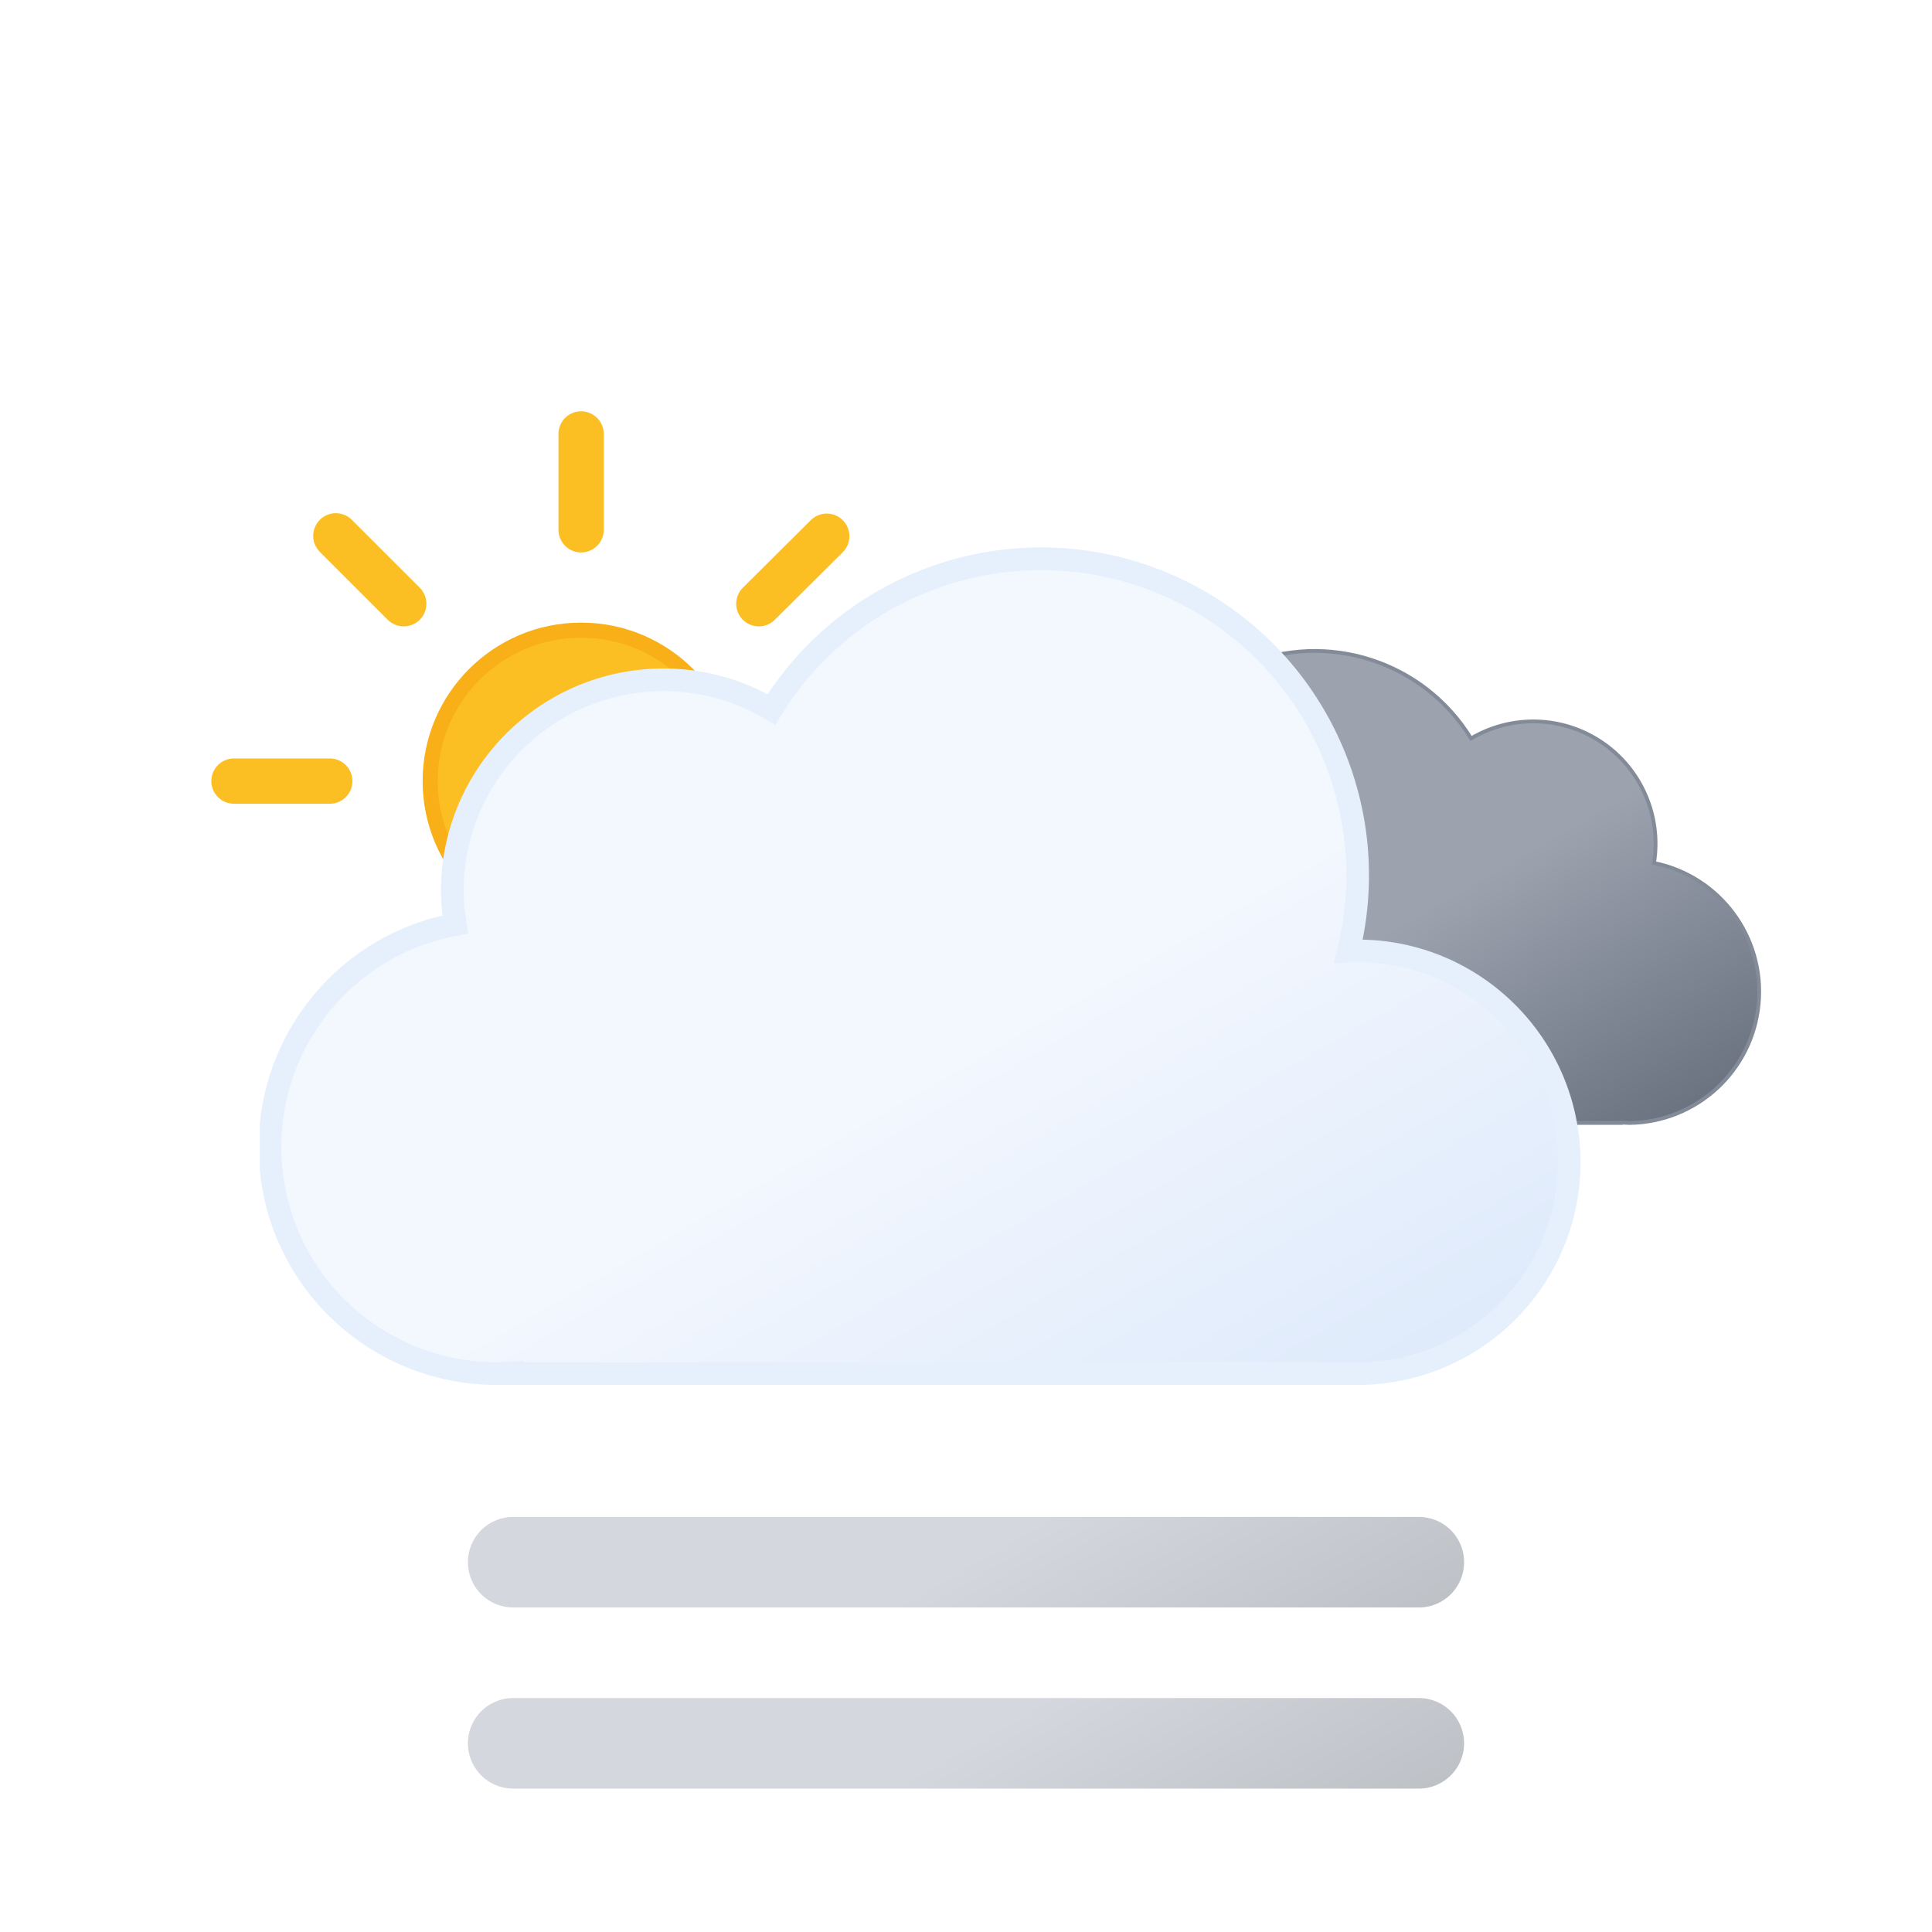
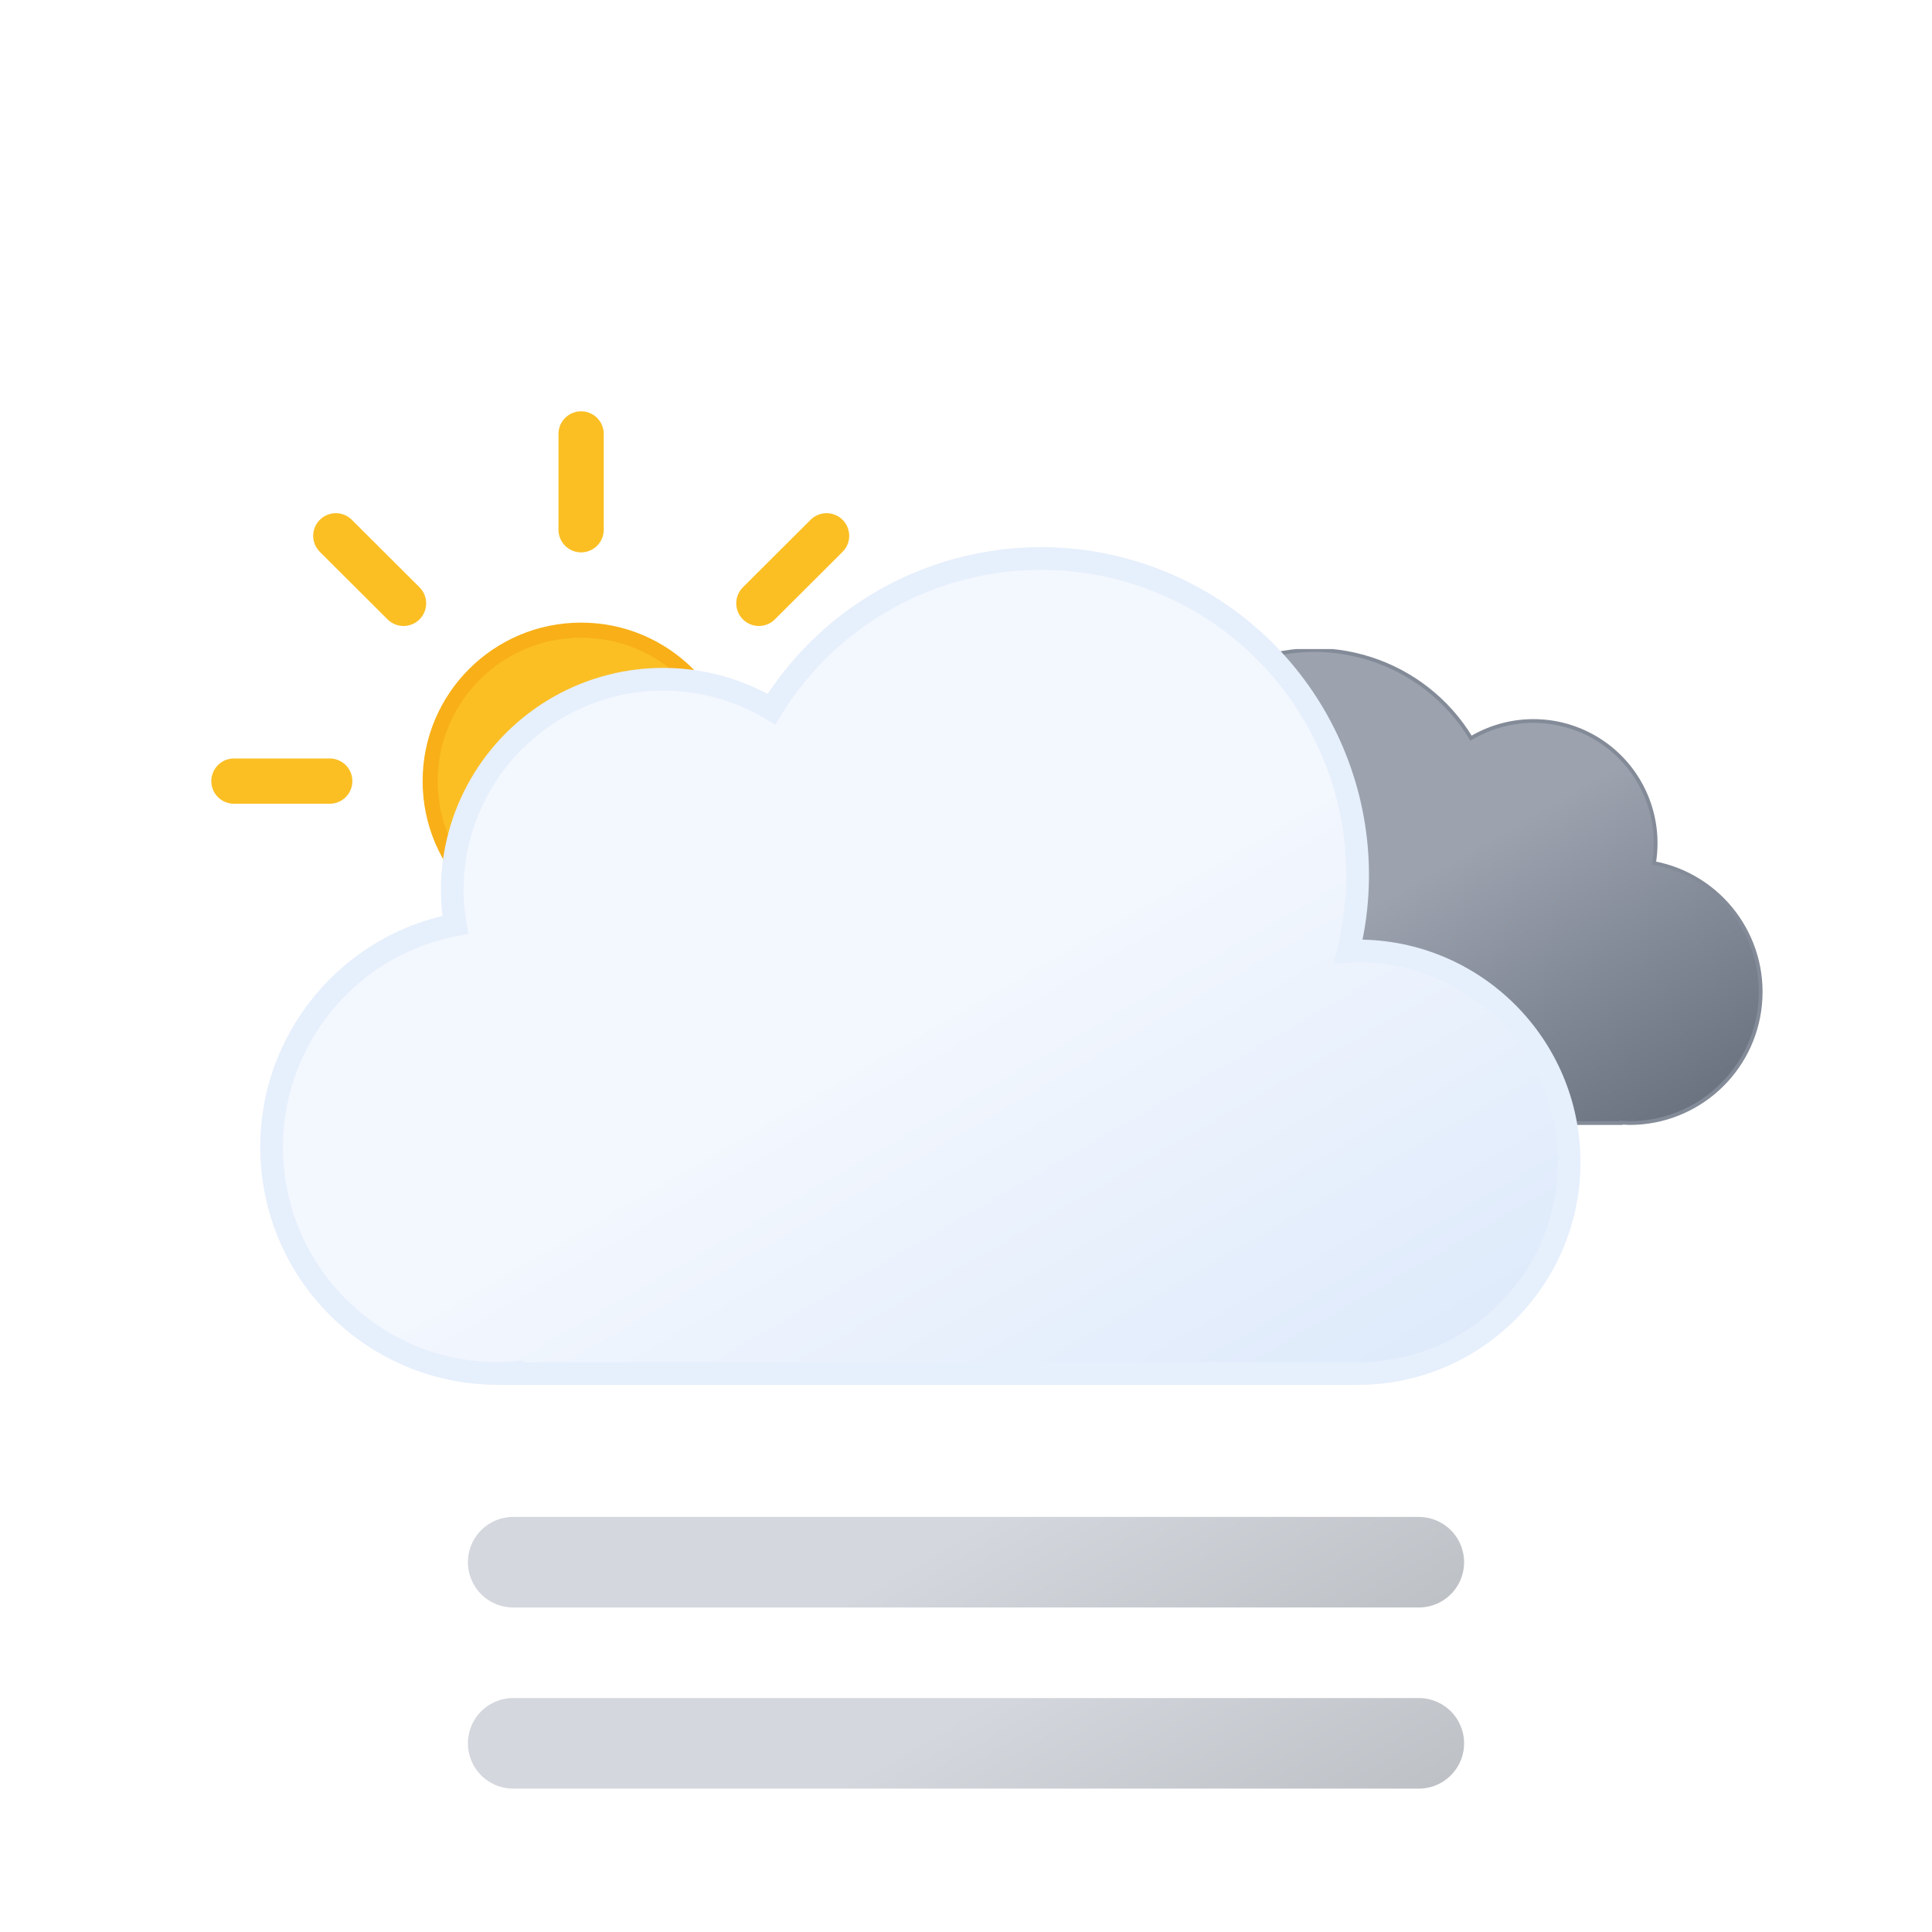
<svg xmlns="http://www.w3.org/2000/svg" xmlns:xlink="http://www.w3.org/1999/xlink" viewBox="0 0 512 512">
  <defs>
-     <symbol id="f" viewBox="0 0 196 196">
-       <circle cx="98" cy="98" r="40" fill="url(#a)" stroke="#f8af18" stroke-miterlimit="10" stroke-width="4" />
-       <path fill="none" stroke="#fbbf24" stroke-linecap="round" stroke-miterlimit="10" stroke-width="12" d="M98 31.4V6m0 184v-25.4M145.1 51l18-17.9M33 163l18-17.9M51 51 33 33m130.1 130.1-18-18M6 98h25.4M190 98h-25.4" />
-     </symbol>
-     <symbol id="d" viewBox="0 0 200.3 126.1">
-       <path fill="url(#b)" stroke="#848b98" stroke-miterlimit="10" d="M.5 93.2a32.4 32.4 0 0032.4 32.4h129.8v-.1l2.3.1a34.8 34.8 0 006.5-68.9 32.4 32.4 0 00-48.5-33 48.6 48.6 0 00-88.6 37.1h-1.5A32.4 32.4 0 00.5 93.1Z" />
-     </symbol>
-     <symbol id="e" viewBox="0 0 350 222">
-       <path fill="url(#c)" stroke="#e6effc" stroke-miterlimit="10" stroke-width="6" d="m291 107-2.5.1A83.9 83.9 0 00135.6 43 56 56 0 0051 91a56.6 56.6 0 00.8 9A60 60 0 0063 219l4-.2v.2h224a56 56 0 000-112Z" />
-     </symbol>
-     <symbol id="g" viewBox="0 0 398 222">
-       <use xlink:href="#d" width="200.3" height="126.1" transform="translate(198 27)" />
-       <use xlink:href="#e" width="350" height="222" />
-     </symbol>
-     <symbol id="j" viewBox="0 0 410.8 258">
-       <use xlink:href="#f" width="196" height="196" />
-       <use xlink:href="#g" width="398" height="222" transform="translate(12.84 36)" />
-     </symbol>
-     <symbol id="k" viewBox="0 0 264 72">
-       <path fill="none" stroke="url(#h)" stroke-linecap="round" stroke-miterlimit="10" stroke-width="24" d="M12 60h240" />
-       <path fill="none" stroke="url(#i)" stroke-linecap="round" stroke-miterlimit="10" stroke-width="24" d="M12 12h240" />
-     </symbol>
-     <linearGradient id="c" x1="99.5" x2="232.6" y1="30.7" y2="261.4" gradientUnits="userSpaceOnUse">
+     <linearGradient id="a" x1="99.45" y1="30.68" x2="232.64" y2="261.37" gradientUnits="userSpaceOnUse">
      <stop offset="0" stop-color="#f3f7fe" />
-       <stop offset=".5" stop-color="#f3f7fe" />
+       <stop offset="0.45" stop-color="#f3f7fe" />
      <stop offset="1" stop-color="#deeafb" />
    </linearGradient>
-     <linearGradient id="b" x1="52.7" x2="133.4" y1="9.6" y2="149.3" gradientUnits="userSpaceOnUse">
+     <linearGradient id="b" x1="52.74" y1="9.62" x2="133.36" y2="149.27" gradientUnits="userSpaceOnUse">
      <stop offset="0" stop-color="#9ca3af" />
-       <stop offset=".5" stop-color="#9ca3af" />
+       <stop offset="0.45" stop-color="#9ca3af" />
      <stop offset="1" stop-color="#6b7280" />
    </linearGradient>
-     <linearGradient id="h" x1="96" x2="168" y1="-2.4" y2="122.3" gradientUnits="userSpaceOnUse">
+     <linearGradient id="c" x1="96" y1="-2.35" x2="168" y2="122.35" gradientUnits="userSpaceOnUse">
      <stop offset="0" stop-color="#d4d7dd" />
-       <stop offset=".5" stop-color="#d4d7dd" />
+       <stop offset="0.45" stop-color="#d4d7dd" />
      <stop offset="1" stop-color="#bec1c6" />
    </linearGradient>
-     <linearGradient xlink:href="#h" id="i" x2="168" y1="-50.4" y2="74.3" />
-     <linearGradient id="a" x1="78" x2="118" y1="63.4" y2="132.7" gradientUnits="userSpaceOnUse">
+     <linearGradient id="d" y1="-50.35" x2="168" y2="74.35" xlink:href="#c" />
+     <linearGradient id="e" x1="78" y1="63.35" x2="118" y2="132.65" gradientUnits="userSpaceOnUse">
      <stop offset="0" stop-color="#fbbf24" />
-       <stop offset=".5" stop-color="#fbbf24" />
+       <stop offset="0.45" stop-color="#fbbf24" />
      <stop offset="1" stop-color="#f59e0b" />
    </linearGradient>
+     <symbol id="g" viewBox="0 0 196 196">
+       <circle cx="98" cy="98" r="40" stroke="#f8af18" stroke-miterlimit="10" stroke-width="4" fill="url(#e)" />
+       <path d="M98,31.38V6m0,184V164.62M145.11,50.89,163.05,33M33,163.05l17.94-17.94m0-94.22L33,33m130.1,130.1-17.94-17.94M6,98H31.38M190,98H164.62" fill="none" stroke="#fbbf24" stroke-linecap="round" stroke-miterlimit="10" stroke-width="12">
+         <animateTransform attributeName="transform" additive="sum" type="rotate" values="0 98 98; 45 98 98" dur="6s" repeatCount="indefinite" />
+       </path>
+     </symbol>
+     <symbol id="i" viewBox="0 0 200.26 126.12">
+       <path d="M.5,93.18a32.44,32.44,0,0,0,32.44,32.44H162.69v-.12c.77,0,1.53.12,2.31.12a34.75,34.75,0,0,0,6.49-68.89A32.38,32.38,0,0,0,123,23.62,48.58,48.58,0,0,0,34.4,60.81c-.49,0-1-.07-1.46-.07A32.44,32.44,0,0,0,.5,93.18Z" stroke="#848b98" stroke-miterlimit="10" fill="url(#b)" />
+     </symbol>
+     <symbol id="j" viewBox="0 0 350 222">
+       <path d="M291,107c-.85,0-1.68.09-2.53.13A83.9,83.9,0,0,0,135.6,42.92,55.91,55.91,0,0,0,51,91a56.56,56.56,0,0,0,.8,9.08A60,60,0,0,0,63,219c1.35,0,2.67-.11,4-.2v.2H291a56,56,0,0,0,0-112Z" stroke="#e6effc" stroke-miterlimit="10" stroke-width="6" fill="url(#a)" />
+     </symbol>
+     <symbol id="h" viewBox="0 0 398 222" overflow="visible">
+       <use width="200.26" height="126.12" transform="translate(198 27)" xlink:href="#i">
+         <animateTransform attributeName="transform" additive="sum" type="translate" values="-9 0; 9 0; -9 0" dur="6s" repeatCount="indefinite" />
+       </use>
+       <use width="350" height="222" xlink:href="#j">
+         <animateTransform attributeName="transform" additive="sum" type="translate" values="-18 0; 18 0; -18 0" dur="6s" repeatCount="indefinite" />
+       </use>
+     </symbol>
+     <symbol id="f" viewBox="0 0 410.84 258" overflow="visible">
+       <use width="196" height="196" xlink:href="#g" />
+       <use width="398" height="222" transform="translate(12.84 36)" xlink:href="#h" />
+     </symbol>
+     <symbol id="k" viewBox="0 0 264 72" overflow="visible">
+       <line x1="12" y1="60" x2="252" y2="60" fill="none" stroke-linecap="round" stroke-miterlimit="10" stroke-width="24" stroke="url(#c)">
+         <animateTransform attributeName="transform" additive="sum" type="translate" values="-24 0; 24 0; -24 0" dur="6s" repeatCount="indefinite" />
+       </line>
+       <line x1="12" y1="12" x2="252" y2="12" fill="none" stroke-linecap="round" stroke-miterlimit="10" stroke-width="24" stroke="url(#d)">
+         <animateTransform attributeName="transform" additive="sum" type="translate" values="24 0; -24 0; 24 0" dur="6s" repeatCount="indefinite" />
+       </line>
+     </symbol>
  </defs>
-   <use xlink:href="#j" width="410.8" height="258" transform="translate(56 109)" />
-   <use xlink:href="#k" width="264" height="72" transform="translate(124 402)" />
+   <use width="410.84" height="258" transform="translate(56 109)" xlink:href="#f" />
+   <use width="264" height="72" transform="translate(124 402)" xlink:href="#k" />
</svg>
